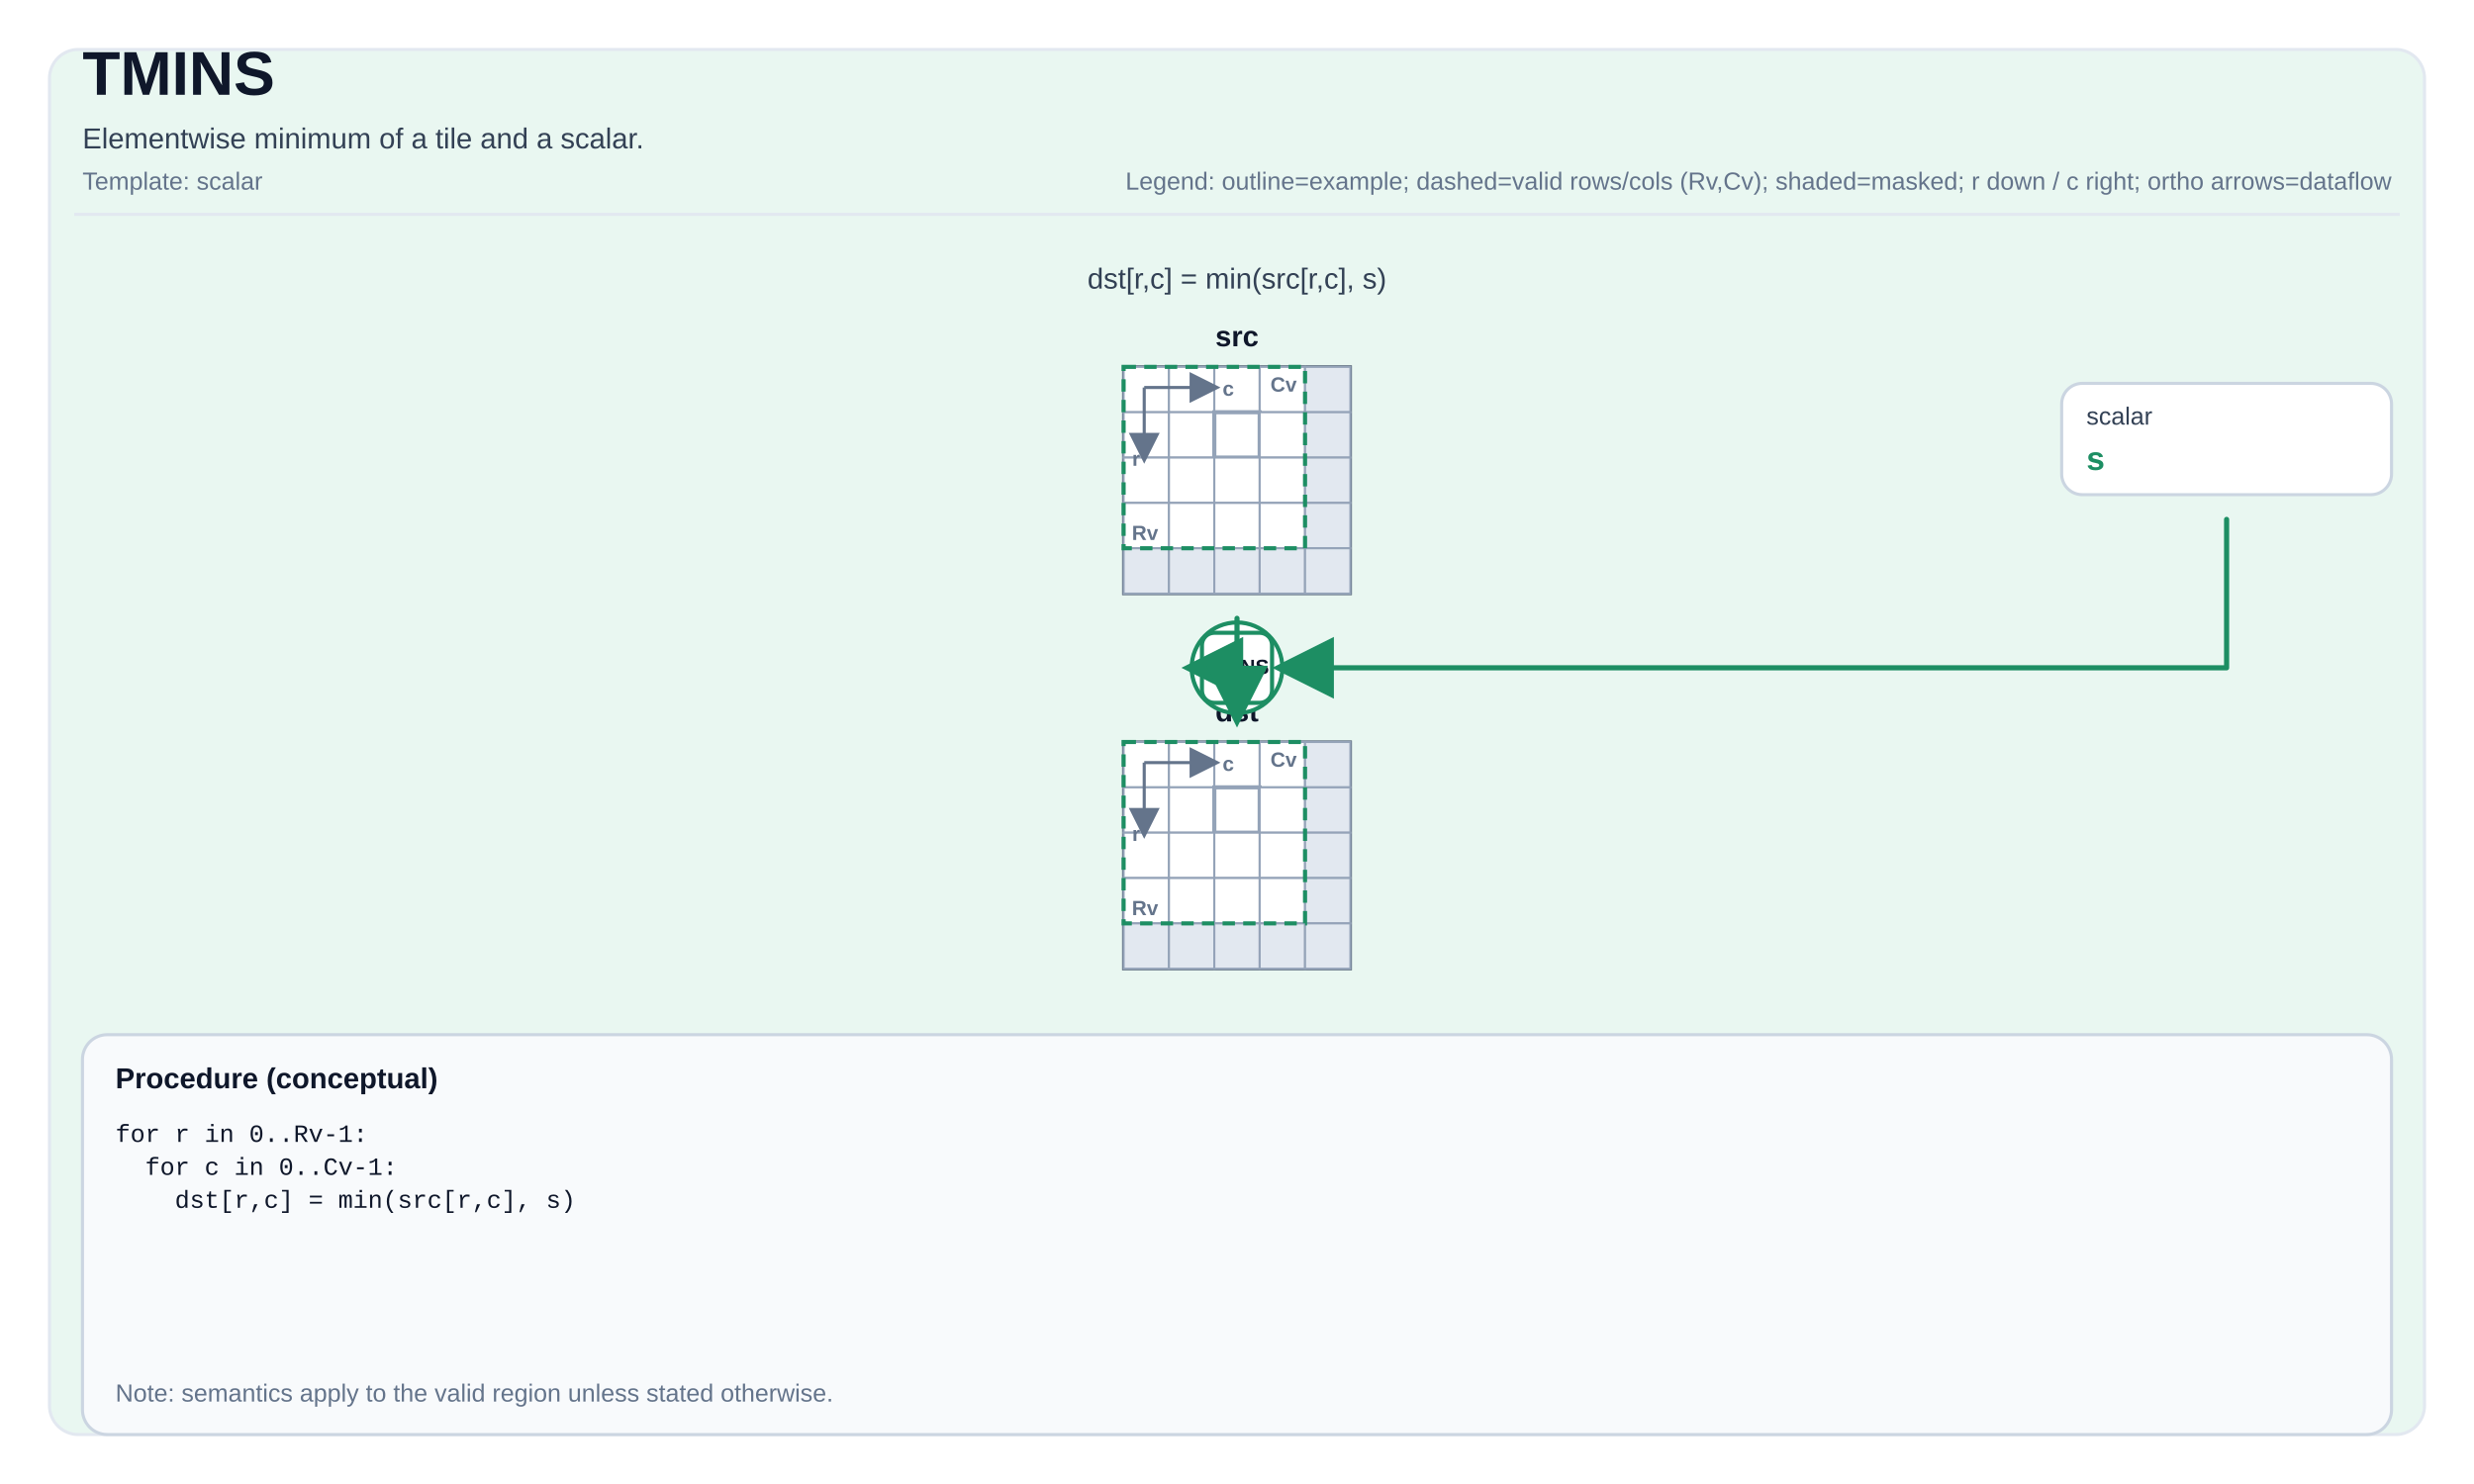
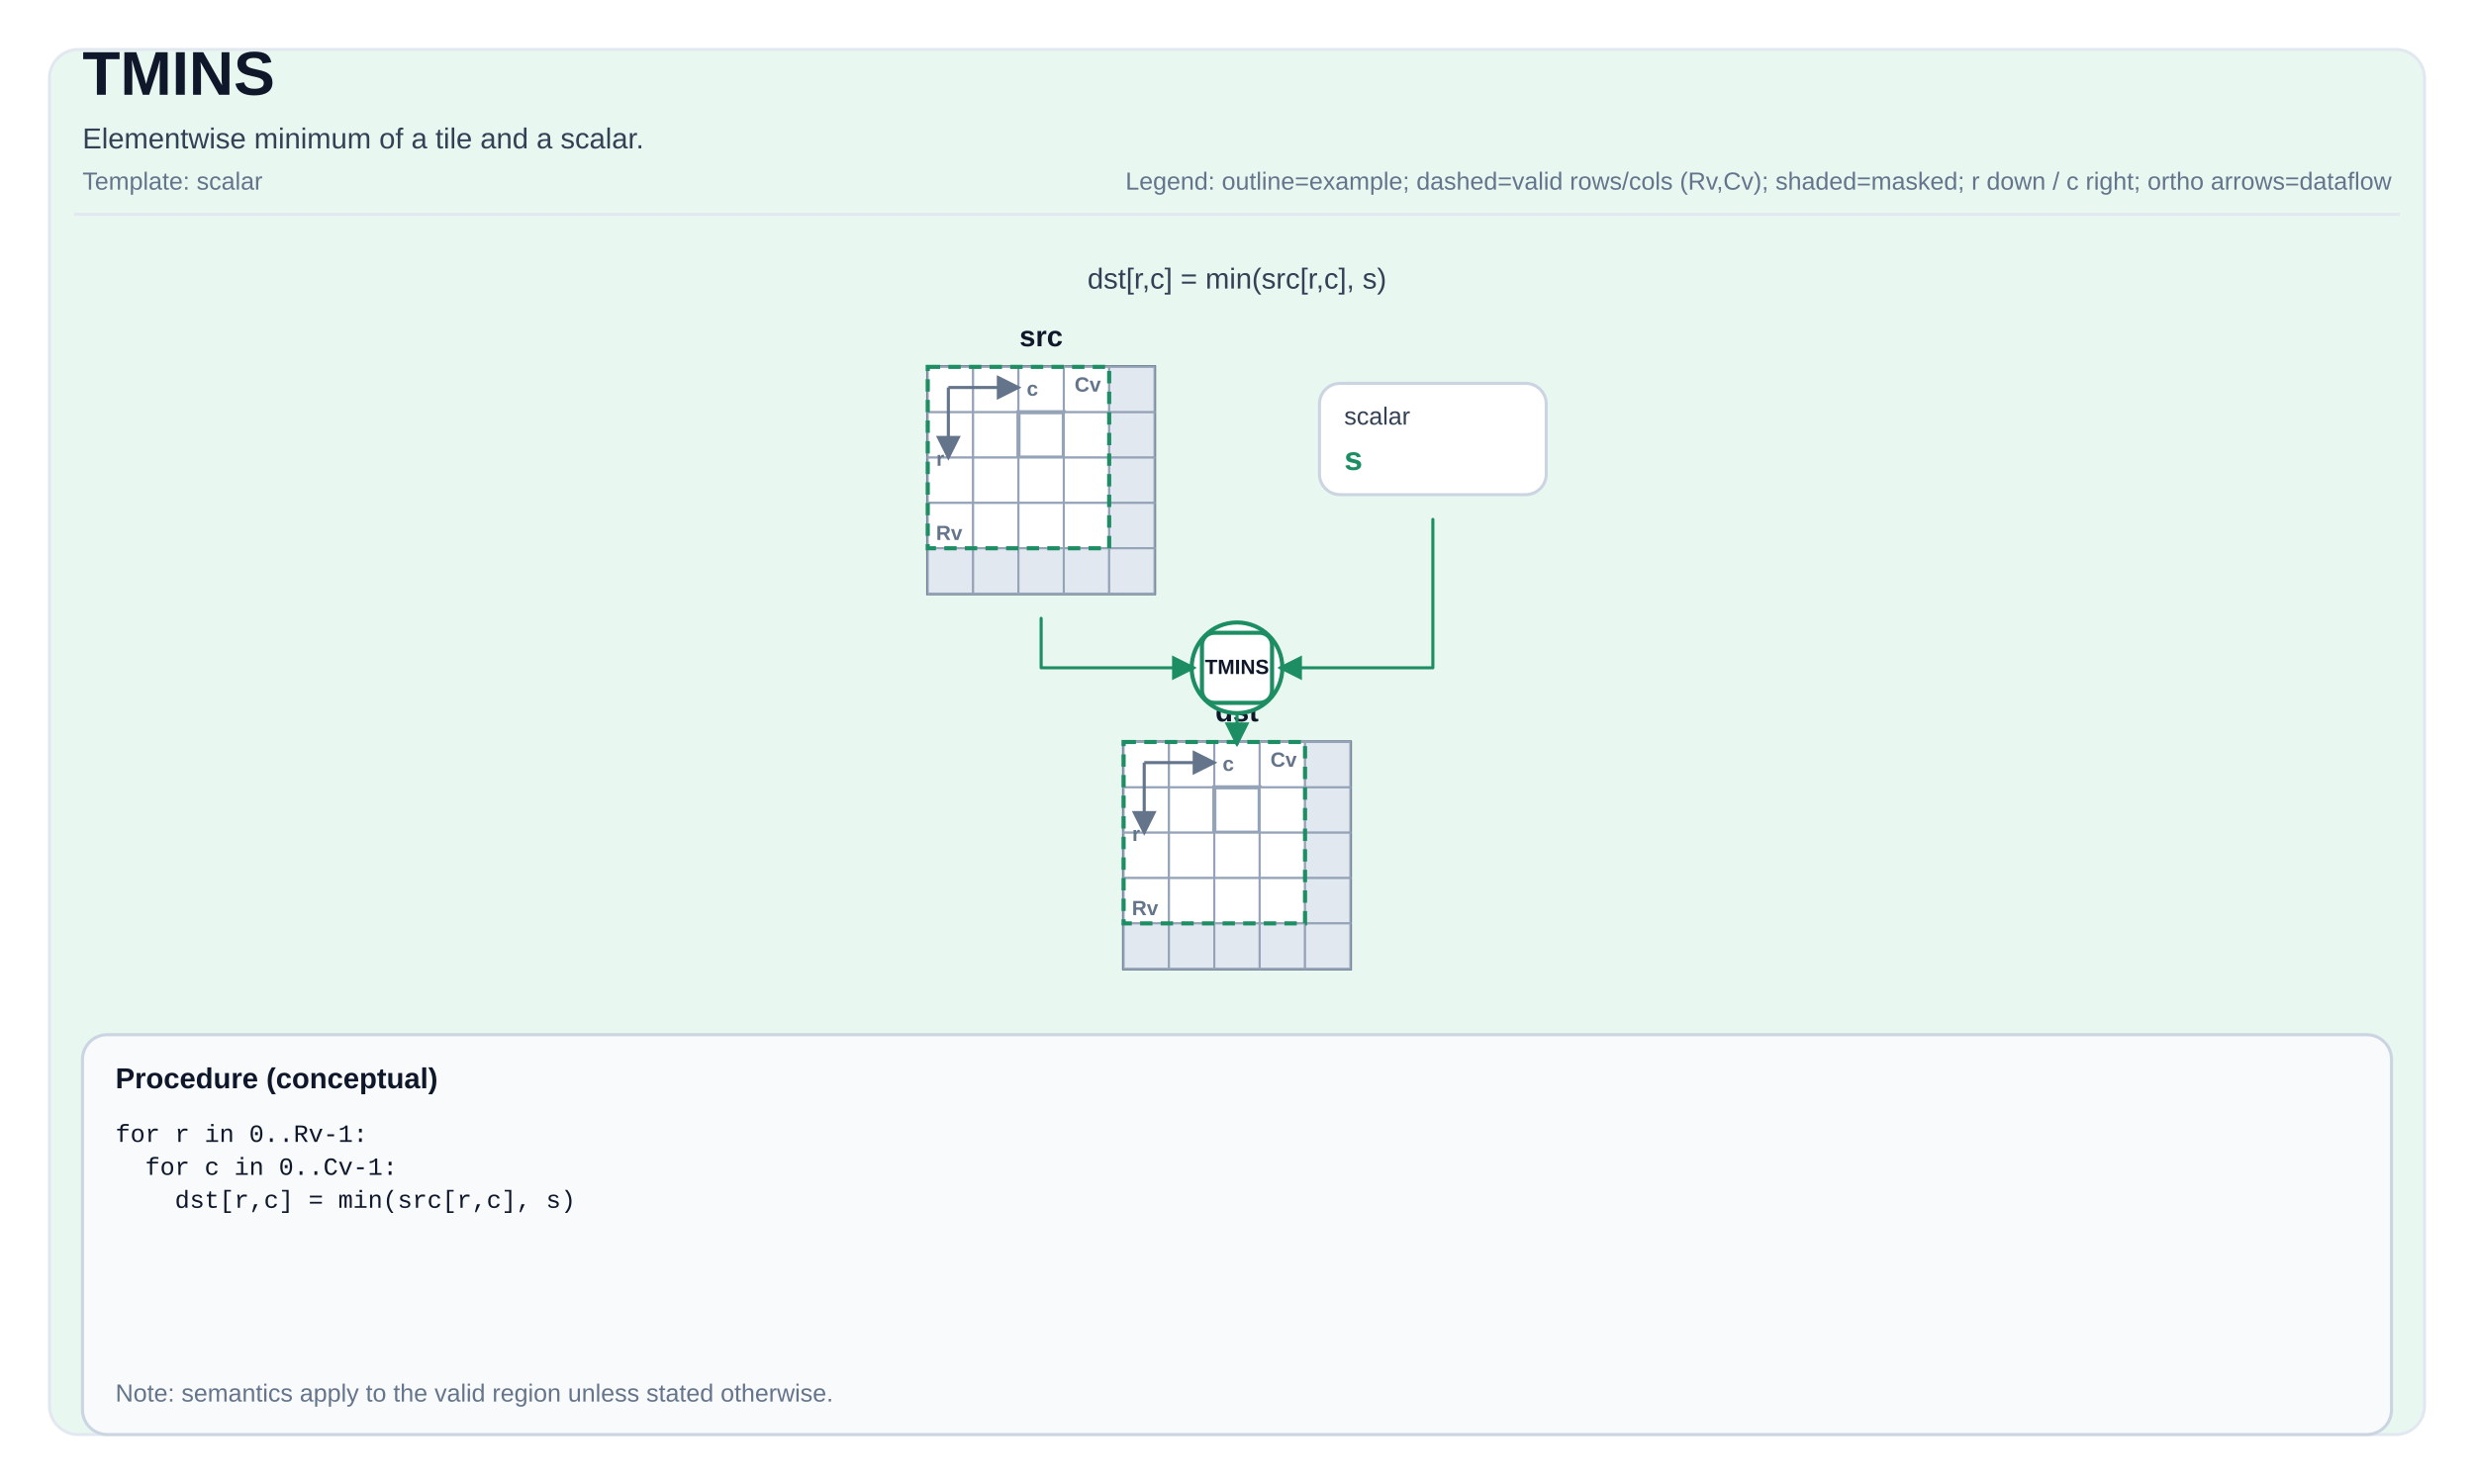
<svg xmlns="http://www.w3.org/2000/svg" width="1200" height="720" viewBox="0 0 1200 720" role="img" aria-label="TMINS tile operation diagram">
  <defs>
-     <marker id="arrow" markerWidth="12" markerHeight="12" refX="10" refY="6" orient="auto">
-       <path d="M0,0 L0,12 L12,6 z" fill="#1D8E63" />
+     <marker id="arrow" markerWidth="8" markerHeight="8" refX="7" refY="4" orient="auto">
+       <path d="M0,0 L0,8 L8,4 z" fill="#1D8E63" />
    </marker>
-     <marker id="axisArrow" markerWidth="10" markerHeight="10" refX="8" refY="5" orient="auto">
-       <path d="M0,0 L0,10 L10,5 z" fill="#64748b" />
+     <marker id="axisArrow" markerWidth="8" markerHeight="8" refX="7" refY="4" orient="auto">
+       <path d="M0,0 L0,8 L8,4 z" fill="#64748b" />
    </marker>
  </defs>
  <style>
svg { font-family: Arial, Helvetica, sans-serif; }
.title { font-size: 30px; font-weight: 700; fill: #0f172a; }
.subtitle { font-size: 14px; fill: #334155; }
.meta { font-size: 12px; fill: #64748b; }
.frame { fill: white; }
.panel { fill: #E9F7F1; stroke: #e2e8f0; stroke-width: 1.5; rx: 14; }
.tileLabel { font-size: 14px; font-weight: 700; fill: #0f172a; }
.tileBorder { fill: none; stroke: #475569; stroke-width: 1.5; }
.cell { fill: #ffffff; stroke: #94a3b8; stroke-width: 1; }
.cellMasked { fill: #e2e8f0; }
.cellHL { stroke-width: 2; }
.cellText { font-family: ui-monospace, SFMono-Regular, Menlo, Monaco, Consolas, 'Liberation Mono', 'Courier New', monospace; font-size: 10px; fill: #0f172a; }
- .arrow { stroke-width: 2.5; fill: none; stroke-linejoin: round; stroke-linecap: round; }
+ .arrow { stroke-width: 1.5; fill: none; stroke-linejoin: round; stroke-linecap: round; }
.axisLine { stroke: #64748b; stroke-width: 1.5; fill: none; }
.axisText { font-size: 10px; fill: #64748b; font-weight: 700; }
.opCircle { fill: #ffffff; stroke-width: 2; }
.opRect { fill: #ffffff; stroke-width: 2; }
.opText { font-size: 10px; font-weight: 800; fill: #0f172a; }
.procBox { fill: #f8fafc; stroke: #cbd5e1; stroke-width: 1.5; rx: 12; }
.procTitle { font-size: 14px; font-weight: 700; fill: #0f172a; }
.procText { font-family: ui-monospace, SFMono-Regular, Menlo, Monaco, Consolas, 'Liberation Mono', 'Courier New', monospace; font-size: 12px; fill: #0f172a; }
.smallLabel { font-size: 12px; fill: #334155; }
.scalarBox { fill: #ffffff; stroke: #cbd5e1; stroke-width: 1.5; }
.scalarValue { font-size: 16px; font-weight: 700; }
.validBox { fill: none; stroke-width: 2; stroke-dasharray: 6 4; }
</style>
  <rect x="0" y="0" width="1200" height="720" class="frame" />
  <rect x="24" y="24" width="1152" height="672" class="panel" />
  <text x="40" y="46" class="title">TMINS</text>
  <text x="40" y="72" class="subtitle">Elementwise minimum of a tile and a scalar.</text>
  <text x="40" y="92" class="meta">Template: scalar</text>
  <text x="1160" y="92" class="meta" text-anchor="end">Legend: outline=example; dashed=valid rows/cols (Rv,Cv); shaded=masked; r down / c right; ortho arrows=dataflow</text>
  <line x1="36" y1="104" x2="1164" y2="104" stroke="#e2e8f0" stroke-width="1.5" />
  <text x="600" y="140" class="subtitle" text-anchor="middle" fill="#1D8E63">dst[r,c] = min(src[r,c], s)</text>
-   <text x="600" y="168" class="tileLabel" text-anchor="middle">src</text>
-   <rect x="545" y="178" width="110" height="110" class="tileBorder" />
-   <rect x="545" y="178" width="22" height="22" class="cell" />
-   <rect x="567" y="178" width="22" height="22" class="cell" />
-   <rect x="589" y="178" width="22" height="22" class="cell" />
-   <rect x="611" y="178" width="22" height="22" class="cell" />
-   <rect x="633" y="178" width="22" height="22" class="cell cellMasked" />
-   <rect x="545" y="200" width="22" height="22" class="cell" />
-   <rect x="567" y="200" width="22" height="22" class="cell" />
-   <rect x="589" y="200" width="22" height="22" class="cell cellHL" stroke="#1D8E63" />
-   <rect x="611" y="200" width="22" height="22" class="cell" />
-   <rect x="633" y="200" width="22" height="22" class="cell cellMasked" />
-   <rect x="545" y="222" width="22" height="22" class="cell" />
-   <rect x="567" y="222" width="22" height="22" class="cell" />
-   <rect x="589" y="222" width="22" height="22" class="cell" />
-   <rect x="611" y="222" width="22" height="22" class="cell" />
-   <rect x="633" y="222" width="22" height="22" class="cell cellMasked" />
-   <rect x="545" y="244" width="22" height="22" class="cell" />
-   <rect x="567" y="244" width="22" height="22" class="cell" />
-   <rect x="589" y="244" width="22" height="22" class="cell" />
-   <rect x="611" y="244" width="22" height="22" class="cell" />
-   <rect x="633" y="244" width="22" height="22" class="cell cellMasked" />
-   <rect x="545" y="266" width="22" height="22" class="cell cellMasked" />
-   <rect x="567" y="266" width="22" height="22" class="cell cellMasked" />
-   <rect x="589" y="266" width="22" height="22" class="cell cellMasked" />
-   <rect x="611" y="266" width="22" height="22" class="cell cellMasked" />
-   <rect x="633" y="266" width="22" height="22" class="cell cellMasked" />
-   <rect x="545" y="178" width="88" height="88" class="validBox" stroke="#1D8E63" />
-   <text x="549" y="262" class="axisText">Rv</text>
-   <text x="629" y="190" class="axisText" text-anchor="end">Cv</text>
-   <path d="M 555 188 L 589 188" class="axisLine" marker-end="url(#axisArrow)" />
-   <path d="M 555 188 L 555 222" class="axisLine" marker-end="url(#axisArrow)" />
-   <text x="593" y="192" class="axisText">c</text>
-   <text x="553" y="226" class="axisText" text-anchor="end">r</text>
-   <rect x="1000" y="186" width="160" height="54" rx="10" class="scalarBox" />
-   <text x="1012" y="206" class="smallLabel">scalar</text>
-   <text x="1012" y="228" class="scalarValue" fill="#1D8E63">s</text>
+   <text x="505" y="168" class="tileLabel" text-anchor="middle">src</text>
+   <rect x="450" y="178" width="110" height="110" class="tileBorder" />
+   <rect x="450" y="178" width="22" height="22" class="cell" />
+   <rect x="472" y="178" width="22" height="22" class="cell" />
+   <rect x="494" y="178" width="22" height="22" class="cell" />
+   <rect x="516" y="178" width="22" height="22" class="cell" />
+   <rect x="538" y="178" width="22" height="22" class="cell cellMasked" />
+   <rect x="450" y="200" width="22" height="22" class="cell" />
+   <rect x="472" y="200" width="22" height="22" class="cell" />
+   <rect x="494" y="200" width="22" height="22" class="cell cellHL" stroke="#1D8E63" />
+   <rect x="516" y="200" width="22" height="22" class="cell" />
+   <rect x="538" y="200" width="22" height="22" class="cell cellMasked" />
+   <rect x="450" y="222" width="22" height="22" class="cell" />
+   <rect x="472" y="222" width="22" height="22" class="cell" />
+   <rect x="494" y="222" width="22" height="22" class="cell" />
+   <rect x="516" y="222" width="22" height="22" class="cell" />
+   <rect x="538" y="222" width="22" height="22" class="cell cellMasked" />
+   <rect x="450" y="244" width="22" height="22" class="cell" />
+   <rect x="472" y="244" width="22" height="22" class="cell" />
+   <rect x="494" y="244" width="22" height="22" class="cell" />
+   <rect x="516" y="244" width="22" height="22" class="cell" />
+   <rect x="538" y="244" width="22" height="22" class="cell cellMasked" />
+   <rect x="450" y="266" width="22" height="22" class="cell cellMasked" />
+   <rect x="472" y="266" width="22" height="22" class="cell cellMasked" />
+   <rect x="494" y="266" width="22" height="22" class="cell cellMasked" />
+   <rect x="516" y="266" width="22" height="22" class="cell cellMasked" />
+   <rect x="538" y="266" width="22" height="22" class="cell cellMasked" />
+   <rect x="450" y="178" width="88" height="88" class="validBox" stroke="#1D8E63" />
+   <text x="454" y="262" class="axisText">Rv</text>
+   <text x="534" y="190" class="axisText" text-anchor="end">Cv</text>
+   <path d="M 460 188 L 494 188" class="axisLine" marker-end="url(#axisArrow)" />
+   <path d="M 460 188 L 460 222" class="axisLine" marker-end="url(#axisArrow)" />
+   <text x="498" y="192" class="axisText">c</text>
+   <text x="458" y="226" class="axisText" text-anchor="end">r</text>
+   <rect x="640" y="186" width="110" height="54" rx="10" class="scalarBox" />
+   <text x="652" y="206" class="smallLabel">scalar</text>
+   <text x="652" y="228" class="scalarValue" fill="#1D8E63">s</text>
  <text x="600" y="350" class="tileLabel" text-anchor="middle">dst</text>
  <rect x="545" y="360" width="110" height="110" class="tileBorder" />
  <rect x="545" y="360" width="22" height="22" class="cell" />
  <rect x="567" y="360" width="22" height="22" class="cell" />
  <rect x="589" y="360" width="22" height="22" class="cell" />
  <rect x="611" y="360" width="22" height="22" class="cell" />
  <rect x="633" y="360" width="22" height="22" class="cell cellMasked" />
  <rect x="545" y="382" width="22" height="22" class="cell" />
  <rect x="567" y="382" width="22" height="22" class="cell" />
  <rect x="589" y="382" width="22" height="22" class="cell cellHL" stroke="#1D8E63" />
  <rect x="611" y="382" width="22" height="22" class="cell" />
  <rect x="633" y="382" width="22" height="22" class="cell cellMasked" />
  <rect x="545" y="404" width="22" height="22" class="cell" />
  <rect x="567" y="404" width="22" height="22" class="cell" />
  <rect x="589" y="404" width="22" height="22" class="cell" />
  <rect x="611" y="404" width="22" height="22" class="cell" />
  <rect x="633" y="404" width="22" height="22" class="cell cellMasked" />
  <rect x="545" y="426" width="22" height="22" class="cell" />
  <rect x="567" y="426" width="22" height="22" class="cell" />
  <rect x="589" y="426" width="22" height="22" class="cell" />
  <rect x="611" y="426" width="22" height="22" class="cell" />
  <rect x="633" y="426" width="22" height="22" class="cell cellMasked" />
  <rect x="545" y="448" width="22" height="22" class="cell cellMasked" />
  <rect x="567" y="448" width="22" height="22" class="cell cellMasked" />
  <rect x="589" y="448" width="22" height="22" class="cell cellMasked" />
  <rect x="611" y="448" width="22" height="22" class="cell cellMasked" />
  <rect x="633" y="448" width="22" height="22" class="cell cellMasked" />
  <rect x="545" y="360" width="88" height="88" class="validBox" stroke="#1D8E63" />
  <text x="549" y="444" class="axisText">Rv</text>
  <text x="629" y="372" class="axisText" text-anchor="end">Cv</text>
  <path d="M 555 370 L 589 370" class="axisLine" marker-end="url(#axisArrow)" />
  <path d="M 555 370 L 555 404" class="axisLine" marker-end="url(#axisArrow)" />
  <text x="593" y="374" class="axisText">c</text>
  <text x="553" y="408" class="axisText" text-anchor="end">r</text>
  <circle cx="600" cy="324" r="22" class="opCircle" stroke="#1D8E63" />
  <rect x="583" y="307" width="34" height="34" rx="6" class="opRect" stroke="#1D8E63" />
  <text x="600" y="327.0" class="opText" font-size="10px" text-anchor="middle">TMINS</text>
-   <path d="M 600 300 L 600 324 L 578 324 L 578 324" class="arrow" stroke="#1D8E63" marker-end="url(#arrow)" />
-   <path d="M 1080 252 L 1080 324 L 622 324 L 622 324" class="arrow" stroke="#1D8E63" marker-end="url(#arrow)" />
-   <path d="M 600 346 L 600 347 L 600 347 L 600 348" class="arrow" stroke="#1D8E63" marker-end="url(#arrow)" />
+   <path d="M 505 300 L 505 324 L 579 324" class="arrow" stroke="#1D8E63" marker-end="url(#arrow)" />
+   <path d="M 695 252 L 695 324 L 621 324" class="arrow" stroke="#1D8E63" marker-end="url(#arrow)" />
+   <path d="M 600 346 L 600 361" class="arrow" stroke="#1D8E63" marker-end="url(#arrow)" />
  <rect x="40" y="502" width="1120" height="194" class="procBox" />
  <text x="56" y="528" class="procTitle">Procedure (conceptual)</text>
  <text x="56" y="554" class="procText" xml:space="preserve">
    <tspan x="56" dy="0">for r in 0..Rv-1:</tspan>
    <tspan x="56" dy="16">  for c in 0..Cv-1:</tspan>
    <tspan x="56" dy="16">    dst[r,c] = min(src[r,c], s)</tspan>
  </text>
  <text x="56" y="680" class="meta">Note: semantics apply to the valid region unless stated otherwise.</text>
</svg>
